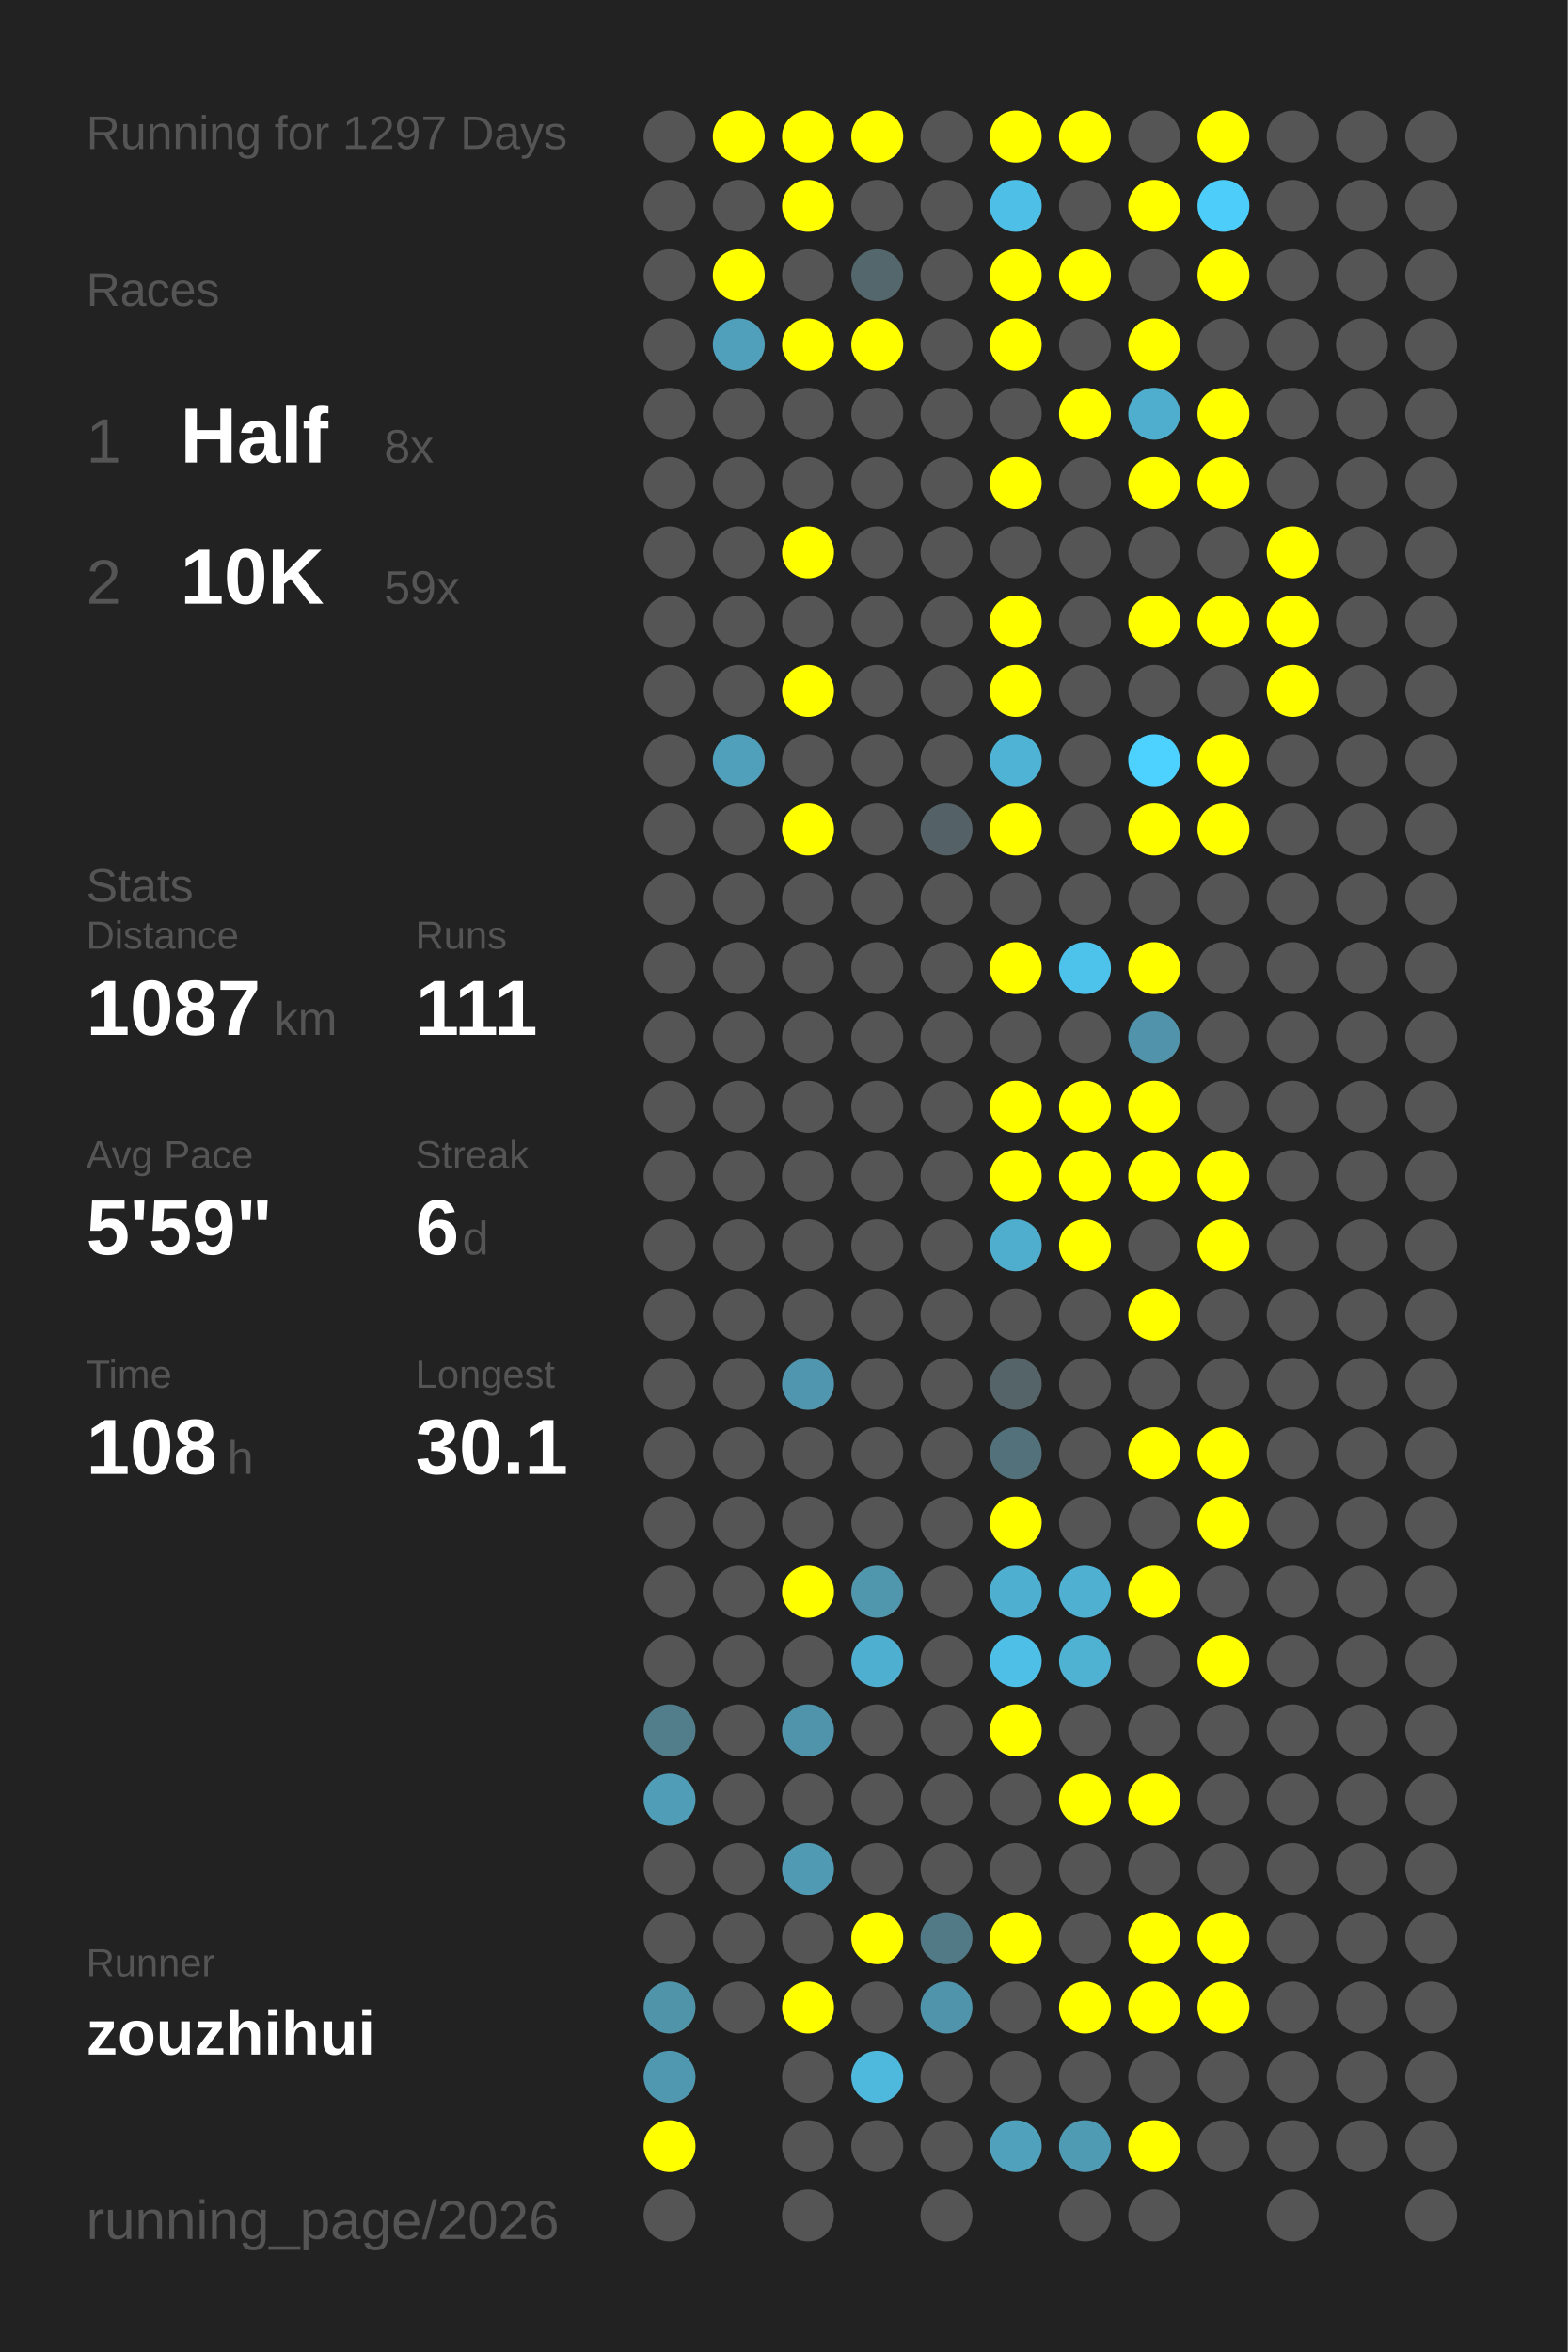
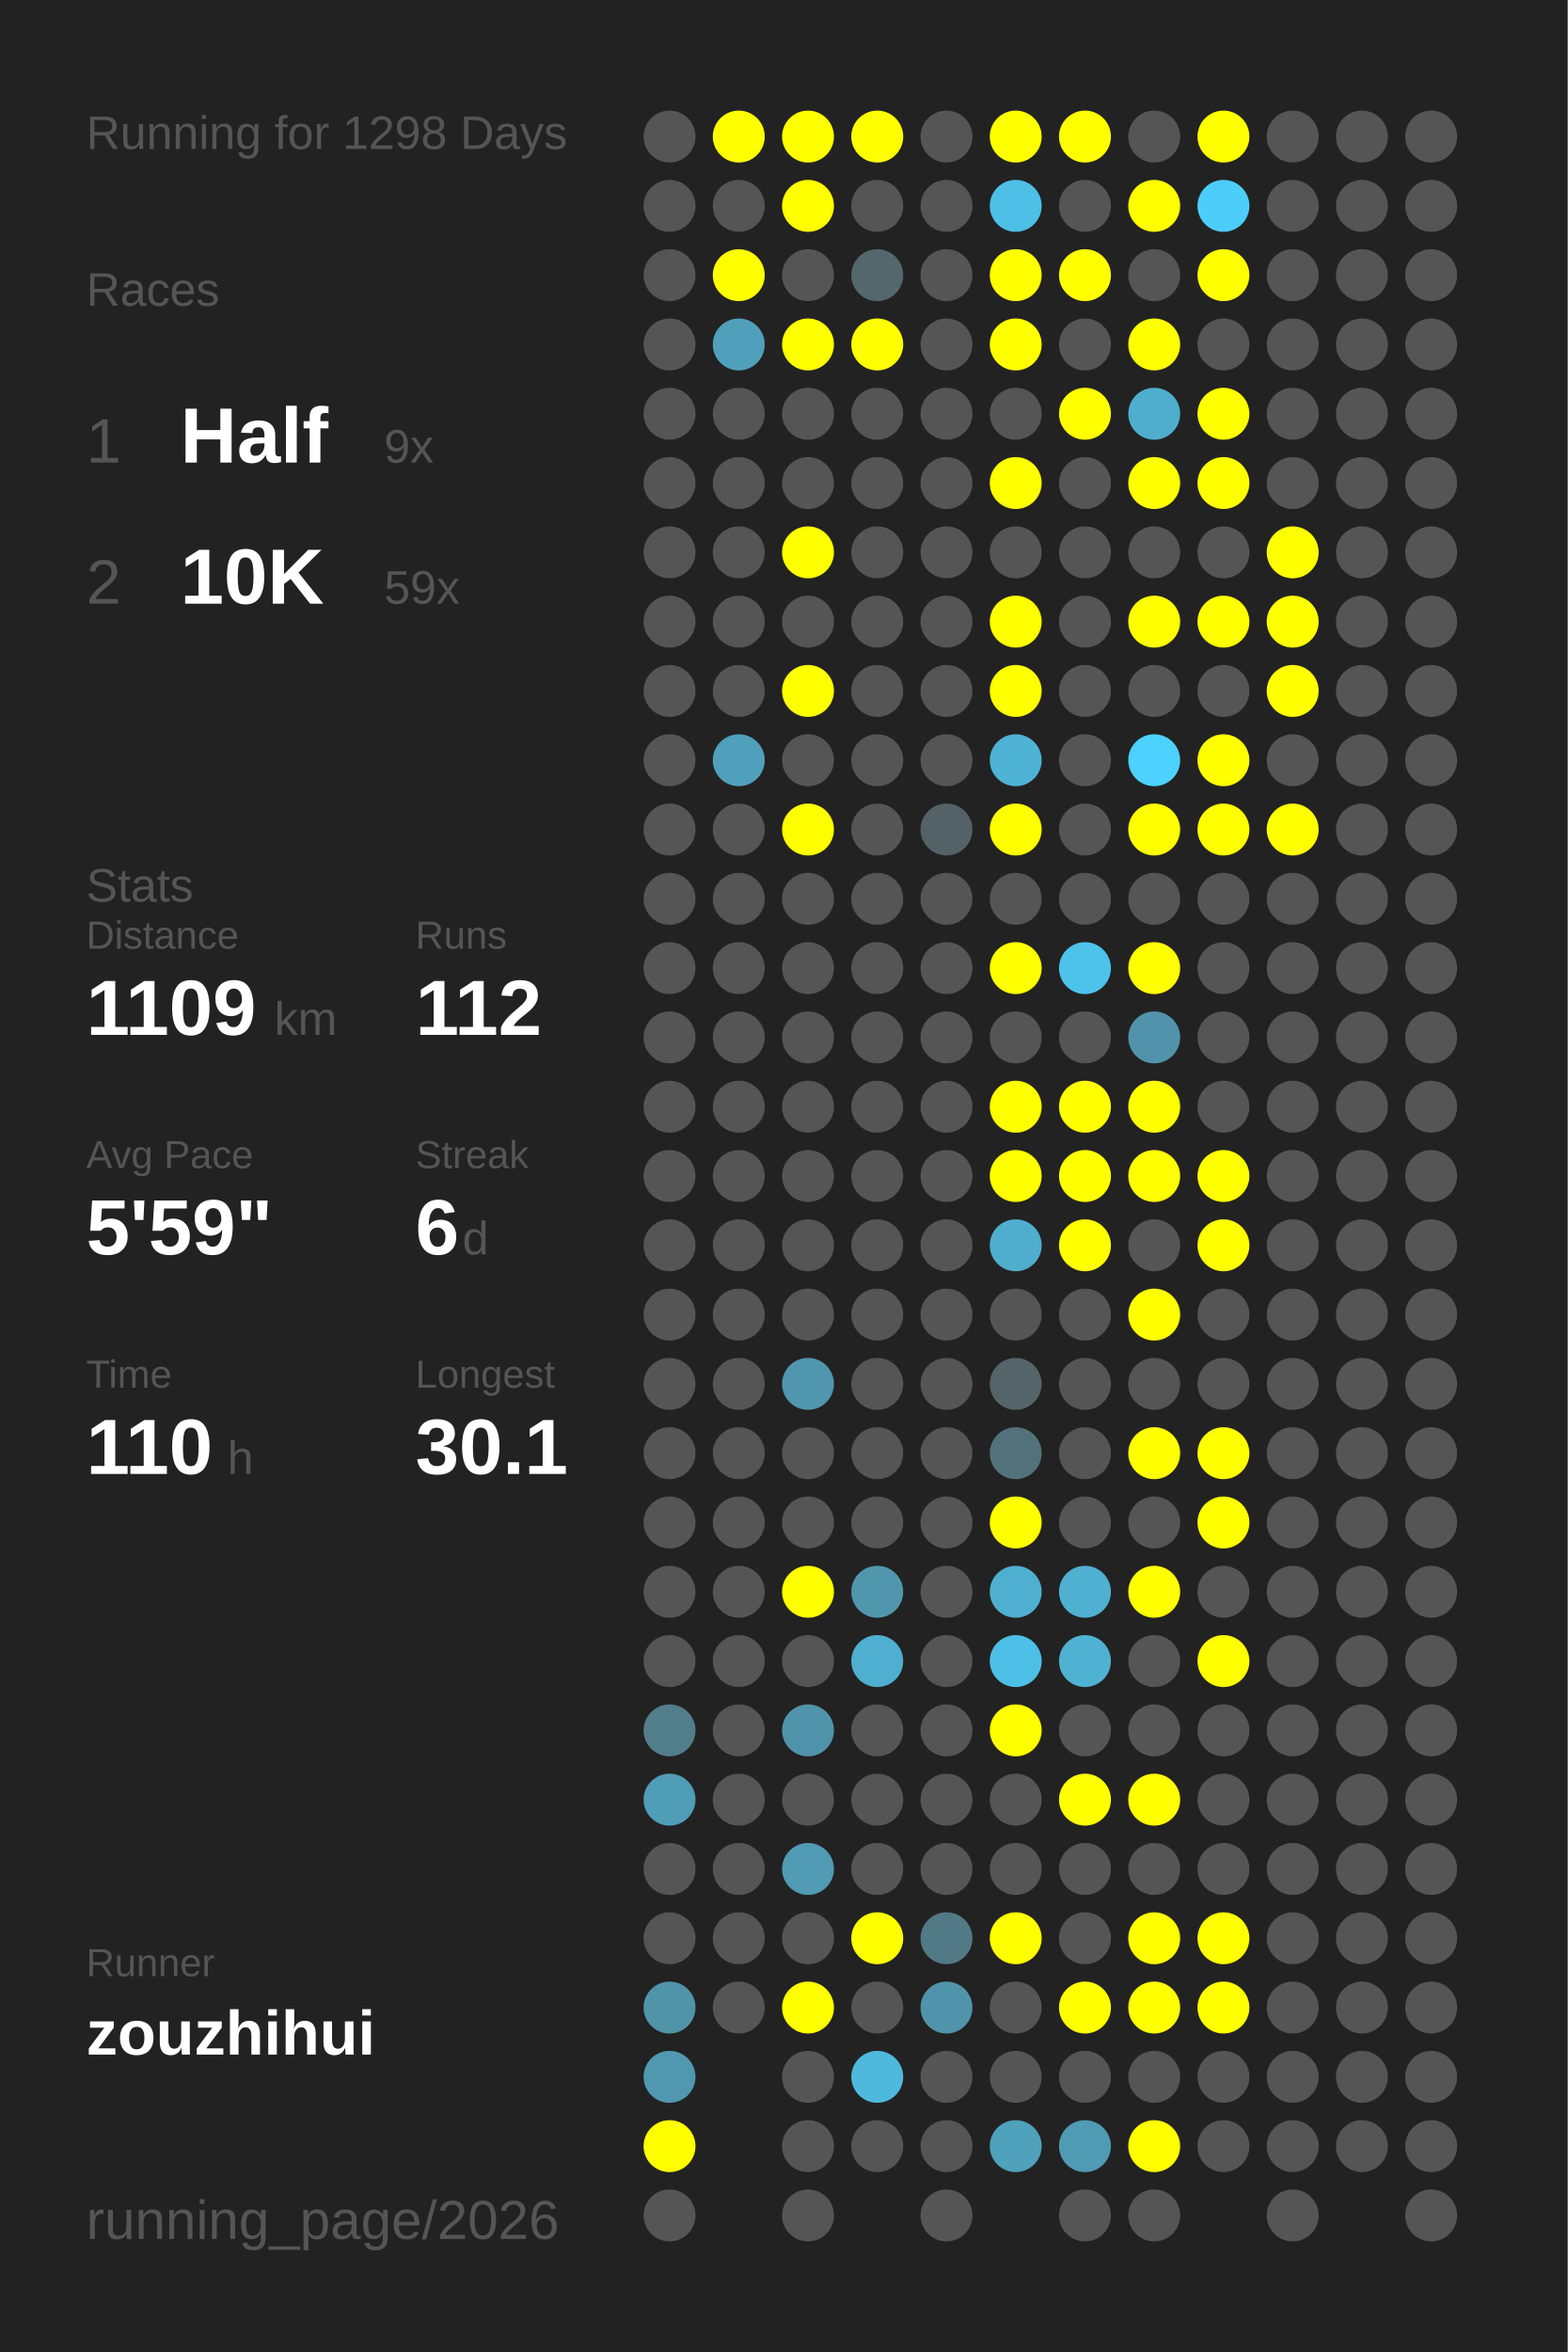
<svg xmlns="http://www.w3.org/2000/svg" baseProfile="full" height="300mm" version="1.1" viewBox="0,0,200,300" width="200mm">
  <defs />
  <rect fill="#222222" height="300" width="200" x="0" y="0" />
-   <text fill="#555555" style="font-size:6px; font-family:Arial;" x="11" y="19">Running for 1297 Days</text>
+   <text fill="#555555" style="font-size:6px; font-family:Arial;" x="11" y="19">Running for 1298 Days</text>
  <text fill="#555555" style="font-size:6px; font-family:Arial;" x="11" y="39">Races</text>
  <text fill="#555555" style="font-size:8px; font-family:Arial;" x="11" y="59">1</text>
  <text fill="#FFFFFF" style="font-size:10px; font-family:Arial; font-weight:bold;" x="23" y="59">Half</text>
-   <text fill="#555555" style="font-size:6px; font-family:Arial;" x="49" y="59">8x</text>
+   <text fill="#555555" style="font-size:6px; font-family:Arial;" x="49" y="59">9x</text>
  <text fill="#555555" style="font-size:8px; font-family:Arial;" x="11" y="77">2</text>
  <text fill="#FFFFFF" style="font-size:10px; font-family:Arial; font-weight:bold;" x="23" y="77">10K</text>
  <text fill="#555555" style="font-size:6px; font-family:Arial;" x="49" y="77">59x</text>
  <text fill="#555555" style="font-size:6px; font-family:Arial;" x="11" y="115">Stats</text>
  <text fill="#555555" style="font-size:5px; font-family:Arial;" x="11" y="121">Distance</text>
-   <text fill="#FFFFFF" style="font-size:10px; font-family:Arial; font-weight:bold;" x="11" y="132">1087</text>
+   <text fill="#FFFFFF" style="font-size:10px; font-family:Arial; font-weight:bold;" x="11" y="132">1109</text>
  <text fill="#555555" style="font-size:6px; font-family:Arial;" x="35" y="132">km</text>
  <text fill="#555555" style="font-size:5px; font-family:Arial;" x="53" y="121">Runs</text>
-   <text fill="#FFFFFF" style="font-size:10px; font-family:Arial; font-weight:bold;" x="53" y="132">111</text>
+   <text fill="#FFFFFF" style="font-size:10px; font-family:Arial; font-weight:bold;" x="53" y="132">112</text>
  <text fill="#555555" style="font-size:5px; font-family:Arial;" x="11" y="149">Avg Pace</text>
  <text fill="#FFFFFF" style="font-size:10px; font-family:Arial; font-weight:bold;" x="11" y="160">5'59"</text>
  <text fill="#555555" style="font-size:5px; font-family:Arial;" x="53" y="149">Streak</text>
  <text fill="#FFFFFF" style="font-size:10px; font-family:Arial; font-weight:bold;" x="53" y="160">6</text>
  <text fill="#555555" style="font-size:6px; font-family:Arial;" x="59" y="160">d</text>
  <text fill="#555555" style="font-size:5px; font-family:Arial;" x="11" y="177">Time</text>
-   <text fill="#FFFFFF" style="font-size:10px; font-family:Arial; font-weight:bold;" x="11" y="188">108</text>
+   <text fill="#FFFFFF" style="font-size:10px; font-family:Arial; font-weight:bold;" x="11" y="188">110</text>
  <text fill="#555555" style="font-size:6px; font-family:Arial;" x="29" y="188">h</text>
  <text fill="#555555" style="font-size:5px; font-family:Arial;" x="53" y="177">Longest</text>
  <text fill="#FFFFFF" style="font-size:10px; font-family:Arial; font-weight:bold;" x="53" y="188">30.1</text>
  <text fill="#555555" style="font-size:5px; font-family:Arial;" x="11" y="252.065">Runner</text>
  <text fill="#FFFFFF" style="font-size:8px; font-family:Arial; font-weight:bold;" x="11" y="262.065">zouzhihui</text>
  <text fill="#555555" style="font-size:7px; font-family:Arial;" x="11" y="285.581">running_page/2026</text>
  <circle cx="85.417" cy="17.419" fill="#555555" r="3.312" />
  <circle cx="85.417" cy="26.258" fill="#555555" r="3.312" />
  <circle cx="85.417" cy="35.097" fill="#555555" r="3.312" />
  <circle cx="85.417" cy="43.935" fill="#555555" r="3.312" />
  <circle cx="85.417" cy="52.774" fill="#555555" r="3.312" />
  <circle cx="85.417" cy="61.613" fill="#555555" r="3.312" />
  <circle cx="85.417" cy="70.452" fill="#555555" r="3.312" />
  <circle cx="85.417" cy="79.29" fill="#555555" r="3.312" />
  <circle cx="85.417" cy="88.129" fill="#555555" r="3.312" />
  <circle cx="85.417" cy="96.968" fill="#555555" r="3.312" />
  <circle cx="85.417" cy="105.806" fill="#555555" r="3.312" />
  <circle cx="85.417" cy="114.645" fill="#555555" r="3.312" />
  <circle cx="85.417" cy="123.484" fill="#555555" r="3.312" />
  <circle cx="85.417" cy="132.323" fill="#555555" r="3.312" />
  <circle cx="85.417" cy="141.161" fill="#555555" r="3.312" />
  <circle cx="85.417" cy="150" fill="#555555" r="3.312" />
  <circle cx="85.417" cy="158.839" fill="#555555" r="3.312" />
  <circle cx="85.417" cy="167.677" fill="#555555" r="3.312" />
  <circle cx="85.417" cy="176.516" fill="#555555" r="3.312" />
  <circle cx="85.417" cy="185.355" fill="#555555" r="3.312" />
  <circle cx="85.417" cy="194.194" fill="#555555" r="3.312" />
  <circle cx="85.417" cy="203.032" fill="#555555" r="3.312" />
  <circle cx="85.417" cy="211.871" fill="#555555" r="3.312" />
  <circle cx="85.417" cy="220.71" fill="#527d8b" r="3.312" />
  <circle cx="85.417" cy="229.548" fill="#509db7" r="3.312" />
  <circle cx="85.417" cy="238.387" fill="#555555" r="3.312" />
  <circle cx="85.417" cy="247.226" fill="#555555" r="3.312" />
  <circle cx="85.417" cy="256.065" fill="#5094aa" r="3.312" />
  <circle cx="85.417" cy="264.903" fill="#5098b0" r="3.312" />
  <circle cx="85.417" cy="273.742" fill="#FFFF00" r="3.312" />
  <circle cx="85.417" cy="282.581" fill="#555555" r="3.312" />
  <circle cx="94.25" cy="17.419" fill="#FFFF00" r="3.312" />
  <circle cx="94.25" cy="26.258" fill="#555555" r="3.312" />
  <circle cx="94.25" cy="35.097" fill="#FFFF00" r="3.312" />
  <circle cx="94.25" cy="43.935" fill="#50a0bb" r="3.312" />
  <circle cx="94.25" cy="52.774" fill="#555555" r="3.312" />
  <circle cx="94.25" cy="61.613" fill="#555555" r="3.312" />
  <circle cx="94.25" cy="70.452" fill="#555555" r="3.312" />
  <circle cx="94.25" cy="79.29" fill="#555555" r="3.312" />
  <circle cx="94.25" cy="88.129" fill="#555555" r="3.312" />
  <circle cx="94.25" cy="96.968" fill="#50a0bc" r="3.312" />
  <circle cx="94.25" cy="105.806" fill="#555555" r="3.312" />
  <circle cx="94.25" cy="114.645" fill="#555555" r="3.312" />
  <circle cx="94.25" cy="123.484" fill="#555555" r="3.312" />
  <circle cx="94.25" cy="132.323" fill="#555555" r="3.312" />
  <circle cx="94.25" cy="141.161" fill="#555555" r="3.312" />
  <circle cx="94.25" cy="150" fill="#555555" r="3.312" />
  <circle cx="94.25" cy="158.839" fill="#555555" r="3.312" />
  <circle cx="94.25" cy="167.677" fill="#555555" r="3.312" />
  <circle cx="94.25" cy="176.516" fill="#555555" r="3.312" />
  <circle cx="94.25" cy="185.355" fill="#555555" r="3.312" />
  <circle cx="94.25" cy="194.194" fill="#555555" r="3.312" />
  <circle cx="94.25" cy="203.032" fill="#555555" r="3.312" />
  <circle cx="94.25" cy="211.871" fill="#555555" r="3.312" />
  <circle cx="94.25" cy="220.71" fill="#555555" r="3.312" />
  <circle cx="94.25" cy="229.548" fill="#555555" r="3.312" />
  <circle cx="94.25" cy="238.387" fill="#555555" r="3.312" />
  <circle cx="94.25" cy="247.226" fill="#555555" r="3.312" />
  <circle cx="94.25" cy="256.065" fill="#555555" r="3.312" />
  <circle cx="103.083" cy="17.419" fill="#FFFF00" r="3.312" />
  <circle cx="103.083" cy="26.258" fill="#FFFF00" r="3.312" />
  <circle cx="103.083" cy="35.097" fill="#555555" r="3.312" />
  <circle cx="103.083" cy="43.935" fill="#FFFF00" r="3.312" />
  <circle cx="103.083" cy="52.774" fill="#555555" r="3.312" />
  <circle cx="103.083" cy="61.613" fill="#555555" r="3.312" />
  <circle cx="103.083" cy="70.452" fill="#FFFF00" r="3.312" />
  <circle cx="103.083" cy="79.29" fill="#555555" r="3.312" />
  <circle cx="103.083" cy="88.129" fill="#FFFF00" r="3.312" />
  <circle cx="103.083" cy="96.968" fill="#555555" r="3.312" />
  <circle cx="103.083" cy="105.806" fill="#FFFF00" r="3.312" />
  <circle cx="103.083" cy="114.645" fill="#555555" r="3.312" />
  <circle cx="103.083" cy="123.484" fill="#555555" r="3.312" />
  <circle cx="103.083" cy="132.323" fill="#555555" r="3.312" />
  <circle cx="103.083" cy="141.161" fill="#555555" r="3.312" />
  <circle cx="103.083" cy="150" fill="#555555" r="3.312" />
  <circle cx="103.083" cy="158.839" fill="#555555" r="3.312" />
  <circle cx="103.083" cy="167.677" fill="#555555" r="3.312" />
  <circle cx="103.083" cy="176.516" fill="#5096ae" r="3.312" />
  <circle cx="103.083" cy="185.355" fill="#555555" r="3.312" />
  <circle cx="103.083" cy="194.194" fill="#555555" r="3.312" />
  <circle cx="103.083" cy="203.032" fill="#FFFF00" r="3.312" />
  <circle cx="103.083" cy="211.871" fill="#555555" r="3.312" />
  <circle cx="103.083" cy="220.71" fill="#5094ab" r="3.312" />
  <circle cx="103.083" cy="229.548" fill="#555555" r="3.312" />
  <circle cx="103.083" cy="238.387" fill="#509ab3" r="3.312" />
  <circle cx="103.083" cy="247.226" fill="#555555" r="3.312" />
  <circle cx="103.083" cy="256.065" fill="#FFFF00" r="3.312" />
  <circle cx="103.083" cy="264.903" fill="#555555" r="3.312" />
  <circle cx="103.083" cy="273.742" fill="#555555" r="3.312" />
  <circle cx="103.083" cy="282.581" fill="#555555" r="3.312" />
  <circle cx="111.917" cy="17.419" fill="#FFFF00" r="3.312" />
  <circle cx="111.917" cy="26.258" fill="#555555" r="3.312" />
  <circle cx="111.917" cy="35.097" fill="#53676d" r="3.312" />
  <circle cx="111.917" cy="43.935" fill="#FFFF00" r="3.312" />
  <circle cx="111.917" cy="52.774" fill="#555555" r="3.312" />
  <circle cx="111.917" cy="61.613" fill="#555555" r="3.312" />
  <circle cx="111.917" cy="70.452" fill="#555555" r="3.312" />
  <circle cx="111.917" cy="79.29" fill="#555555" r="3.312" />
  <circle cx="111.917" cy="88.129" fill="#555555" r="3.312" />
  <circle cx="111.917" cy="96.968" fill="#555555" r="3.312" />
  <circle cx="111.917" cy="105.806" fill="#555555" r="3.312" />
  <circle cx="111.917" cy="114.645" fill="#555555" r="3.312" />
  <circle cx="111.917" cy="123.484" fill="#555555" r="3.312" />
  <circle cx="111.917" cy="132.323" fill="#555555" r="3.312" />
  <circle cx="111.917" cy="141.161" fill="#555555" r="3.312" />
  <circle cx="111.917" cy="150" fill="#555555" r="3.312" />
  <circle cx="111.917" cy="158.839" fill="#555555" r="3.312" />
  <circle cx="111.917" cy="167.677" fill="#555555" r="3.312" />
  <circle cx="111.917" cy="176.516" fill="#555555" r="3.312" />
  <circle cx="111.917" cy="185.355" fill="#555555" r="3.312" />
  <circle cx="111.917" cy="194.194" fill="#555555" r="3.312" />
  <circle cx="111.917" cy="203.032" fill="#5097ae" r="3.312" />
  <circle cx="111.917" cy="211.871" fill="#4fafd0" r="3.312" />
  <circle cx="111.917" cy="220.71" fill="#555555" r="3.312" />
  <circle cx="111.917" cy="229.548" fill="#555555" r="3.312" />
  <circle cx="111.917" cy="238.387" fill="#555555" r="3.312" />
  <circle cx="111.917" cy="247.226" fill="#FFFF00" r="3.312" />
  <circle cx="111.917" cy="256.065" fill="#555555" r="3.312" />
  <circle cx="111.917" cy="264.903" fill="#4eb9dd" r="3.312" />
  <circle cx="111.917" cy="273.742" fill="#555555" r="3.312" />
  <circle cx="120.75" cy="17.419" fill="#555555" r="3.312" />
  <circle cx="120.75" cy="26.258" fill="#555555" r="3.312" />
  <circle cx="120.75" cy="35.097" fill="#555555" r="3.312" />
  <circle cx="120.75" cy="43.935" fill="#555555" r="3.312" />
  <circle cx="120.75" cy="52.774" fill="#555555" r="3.312" />
  <circle cx="120.75" cy="61.613" fill="#555555" r="3.312" />
  <circle cx="120.75" cy="70.452" fill="#555555" r="3.312" />
  <circle cx="120.75" cy="79.29" fill="#555555" r="3.312" />
  <circle cx="120.75" cy="88.129" fill="#555555" r="3.312" />
  <circle cx="120.75" cy="96.968" fill="#555555" r="3.312" />
  <circle cx="120.75" cy="105.806" fill="#546267" r="3.312" />
  <circle cx="120.75" cy="114.645" fill="#555555" r="3.312" />
  <circle cx="120.75" cy="123.484" fill="#555555" r="3.312" />
  <circle cx="120.75" cy="132.323" fill="#555555" r="3.312" />
  <circle cx="120.75" cy="141.161" fill="#555555" r="3.312" />
  <circle cx="120.75" cy="150" fill="#555555" r="3.312" />
  <circle cx="120.75" cy="158.839" fill="#555555" r="3.312" />
  <circle cx="120.75" cy="167.677" fill="#555555" r="3.312" />
  <circle cx="120.75" cy="176.516" fill="#555555" r="3.312" />
  <circle cx="120.75" cy="185.355" fill="#555555" r="3.312" />
  <circle cx="120.75" cy="194.194" fill="#555555" r="3.312" />
  <circle cx="120.75" cy="203.032" fill="#555555" r="3.312" />
  <circle cx="120.75" cy="211.871" fill="#555555" r="3.312" />
  <circle cx="120.75" cy="220.71" fill="#555555" r="3.312" />
  <circle cx="120.75" cy="229.548" fill="#555555" r="3.312" />
  <circle cx="120.75" cy="238.387" fill="#555555" r="3.312" />
  <circle cx="120.75" cy="247.226" fill="#527986" r="3.312" />
  <circle cx="120.75" cy="256.065" fill="#5094ab" r="3.312" />
  <circle cx="120.75" cy="264.903" fill="#555555" r="3.312" />
  <circle cx="120.75" cy="273.742" fill="#555555" r="3.312" />
  <circle cx="120.75" cy="282.581" fill="#555555" r="3.312" />
  <circle cx="129.583" cy="17.419" fill="#FFFF00" r="3.312" />
  <circle cx="129.583" cy="26.258" fill="#4ebfe6" r="3.312" />
  <circle cx="129.583" cy="35.097" fill="#FFFF00" r="3.312" />
  <circle cx="129.583" cy="43.935" fill="#FFFF00" r="3.312" />
  <circle cx="129.583" cy="52.774" fill="#555555" r="3.312" />
  <circle cx="129.583" cy="61.613" fill="#FFFF00" r="3.312" />
  <circle cx="129.583" cy="70.452" fill="#555555" r="3.312" />
  <circle cx="129.583" cy="79.29" fill="#FFFF00" r="3.312" />
  <circle cx="129.583" cy="88.129" fill="#FFFF00" r="3.312" />
  <circle cx="129.583" cy="96.968" fill="#4eb3d5" r="3.312" />
  <circle cx="129.583" cy="105.806" fill="#FFFF00" r="3.312" />
  <circle cx="129.583" cy="114.645" fill="#555555" r="3.312" />
  <circle cx="129.583" cy="123.484" fill="#FFFF00" r="3.312" />
  <circle cx="129.583" cy="132.323" fill="#555555" r="3.312" />
  <circle cx="129.583" cy="141.161" fill="#FFFF00" r="3.312" />
  <circle cx="129.583" cy="150" fill="#FFFF00" r="3.312" />
  <circle cx="129.583" cy="158.839" fill="#4faece" r="3.312" />
  <circle cx="129.583" cy="167.677" fill="#555555" r="3.312" />
  <circle cx="129.583" cy="176.516" fill="#546469" r="3.312" />
  <circle cx="129.583" cy="185.355" fill="#53717b" r="3.312" />
  <circle cx="129.583" cy="194.194" fill="#FFFF00" r="3.312" />
  <circle cx="129.583" cy="203.032" fill="#4fafd0" r="3.312" />
  <circle cx="129.583" cy="211.871" fill="#4ebfe6" r="3.312" />
  <circle cx="129.583" cy="220.71" fill="#FFFF00" r="3.312" />
  <circle cx="129.583" cy="229.548" fill="#555555" r="3.312" />
  <circle cx="129.583" cy="238.387" fill="#555555" r="3.312" />
  <circle cx="129.583" cy="247.226" fill="#FFFF00" r="3.312" />
  <circle cx="129.583" cy="256.065" fill="#555555" r="3.312" />
  <circle cx="129.583" cy="264.903" fill="#555555" r="3.312" />
  <circle cx="129.583" cy="273.742" fill="#50a1bc" r="3.312" />
  <circle cx="138.417" cy="17.419" fill="#FFFF00" r="3.312" />
  <circle cx="138.417" cy="26.258" fill="#555555" r="3.312" />
  <circle cx="138.417" cy="35.097" fill="#FFFF00" r="3.312" />
  <circle cx="138.417" cy="43.935" fill="#555555" r="3.312" />
  <circle cx="138.417" cy="52.774" fill="#FFFF00" r="3.312" />
  <circle cx="138.417" cy="61.613" fill="#555555" r="3.312" />
  <circle cx="138.417" cy="70.452" fill="#555555" r="3.312" />
  <circle cx="138.417" cy="79.29" fill="#555555" r="3.312" />
  <circle cx="138.417" cy="88.129" fill="#555555" r="3.312" />
  <circle cx="138.417" cy="96.968" fill="#555555" r="3.312" />
  <circle cx="138.417" cy="105.806" fill="#555555" r="3.312" />
  <circle cx="138.417" cy="114.645" fill="#555555" r="3.312" />
  <circle cx="138.417" cy="123.484" fill="#4dc3eb" r="3.312" />
  <circle cx="138.417" cy="132.323" fill="#555555" r="3.312" />
  <circle cx="138.417" cy="141.161" fill="#FFFF00" r="3.312" />
  <circle cx="138.417" cy="150" fill="#FFFF00" r="3.312" />
  <circle cx="138.417" cy="158.839" fill="#FFFF00" r="3.312" />
  <circle cx="138.417" cy="167.677" fill="#555555" r="3.312" />
  <circle cx="138.417" cy="176.516" fill="#555555" r="3.312" />
  <circle cx="138.417" cy="185.355" fill="#555555" r="3.312" />
  <circle cx="138.417" cy="194.194" fill="#555555" r="3.312" />
  <circle cx="138.417" cy="203.032" fill="#4fb0d1" r="3.312" />
  <circle cx="138.417" cy="211.871" fill="#4fb2d3" r="3.312" />
  <circle cx="138.417" cy="220.71" fill="#555555" r="3.312" />
  <circle cx="138.417" cy="229.548" fill="#FFFF00" r="3.312" />
  <circle cx="138.417" cy="238.387" fill="#555555" r="3.312" />
  <circle cx="138.417" cy="247.226" fill="#555555" r="3.312" />
  <circle cx="138.417" cy="256.065" fill="#FFFF00" r="3.312" />
  <circle cx="138.417" cy="264.903" fill="#555555" r="3.312" />
  <circle cx="138.417" cy="273.742" fill="#509bb4" r="3.312" />
  <circle cx="138.417" cy="282.581" fill="#555555" r="3.312" />
  <circle cx="147.25" cy="17.419" fill="#555555" r="3.312" />
  <circle cx="147.25" cy="26.258" fill="#FFFF00" r="3.312" />
  <circle cx="147.25" cy="35.097" fill="#555555" r="3.312" />
  <circle cx="147.25" cy="43.935" fill="#FFFF00" r="3.312" />
  <circle cx="147.25" cy="52.774" fill="#4faece" r="3.312" />
  <circle cx="147.25" cy="61.613" fill="#FFFF00" r="3.312" />
  <circle cx="147.25" cy="70.452" fill="#555555" r="3.312" />
  <circle cx="147.25" cy="79.29" fill="#FFFF00" r="3.312" />
  <circle cx="147.25" cy="88.129" fill="#555555" r="3.312" />
  <circle cx="147.25" cy="96.968" fill="#4dd1fe" r="3.312" />
  <circle cx="147.25" cy="105.806" fill="#FFFF00" r="3.312" />
  <circle cx="147.25" cy="114.645" fill="#555555" r="3.312" />
  <circle cx="147.25" cy="123.484" fill="#FFFF00" r="3.312" />
  <circle cx="147.25" cy="132.323" fill="#5093aa" r="3.312" />
  <circle cx="147.25" cy="141.161" fill="#FFFF00" r="3.312" />
  <circle cx="147.25" cy="150" fill="#FFFF00" r="3.312" />
  <circle cx="147.25" cy="158.839" fill="#555555" r="3.312" />
  <circle cx="147.25" cy="167.677" fill="#FFFF00" r="3.312" />
  <circle cx="147.25" cy="176.516" fill="#555555" r="3.312" />
  <circle cx="147.25" cy="185.355" fill="#FFFF00" r="3.312" />
  <circle cx="147.25" cy="194.194" fill="#555555" r="3.312" />
  <circle cx="147.25" cy="203.032" fill="#FFFF00" r="3.312" />
  <circle cx="147.25" cy="211.871" fill="#555555" r="3.312" />
  <circle cx="147.25" cy="220.71" fill="#555555" r="3.312" />
  <circle cx="147.25" cy="229.548" fill="#FFFF00" r="3.312" />
  <circle cx="147.25" cy="238.387" fill="#555555" r="3.312" />
  <circle cx="147.25" cy="247.226" fill="#FFFF00" r="3.312" />
  <circle cx="147.25" cy="256.065" fill="#FFFF00" r="3.312" />
  <circle cx="147.25" cy="264.903" fill="#555555" r="3.312" />
  <circle cx="147.25" cy="273.742" fill="#FFFF00" r="3.312" />
  <circle cx="147.25" cy="282.581" fill="#555555" r="3.312" />
  <circle cx="156.083" cy="17.419" fill="#FFFF00" r="3.312" />
  <circle cx="156.083" cy="26.258" fill="#4dcdf9" r="3.312" />
  <circle cx="156.083" cy="35.097" fill="#FFFF00" r="3.312" />
  <circle cx="156.083" cy="43.935" fill="#555555" r="3.312" />
  <circle cx="156.083" cy="52.774" fill="#FFFF00" r="3.312" />
  <circle cx="156.083" cy="61.613" fill="#FFFF00" r="3.312" />
  <circle cx="156.083" cy="70.452" fill="#555555" r="3.312" />
  <circle cx="156.083" cy="79.29" fill="#FFFF00" r="3.312" />
  <circle cx="156.083" cy="88.129" fill="#555555" r="3.312" />
  <circle cx="156.083" cy="96.968" fill="#FFFF00" r="3.312" />
  <circle cx="156.083" cy="105.806" fill="#FFFF00" r="3.312" />
  <circle cx="156.083" cy="114.645" fill="#555555" r="3.312" />
  <circle cx="156.083" cy="123.484" fill="#555555" r="3.312" />
  <circle cx="156.083" cy="132.323" fill="#555555" r="3.312" />
  <circle cx="156.083" cy="141.161" fill="#555555" r="3.312" />
  <circle cx="156.083" cy="150" fill="#FFFF00" r="3.312" />
  <circle cx="156.083" cy="158.839" fill="#FFFF00" r="3.312" />
  <circle cx="156.083" cy="167.677" fill="#555555" r="3.312" />
  <circle cx="156.083" cy="176.516" fill="#555555" r="3.312" />
  <circle cx="156.083" cy="185.355" fill="#FFFF00" r="3.312" />
  <circle cx="156.083" cy="194.194" fill="#FFFF00" r="3.312" />
  <circle cx="156.083" cy="203.032" fill="#555555" r="3.312" />
  <circle cx="156.083" cy="211.871" fill="#FFFF00" r="3.312" />
  <circle cx="156.083" cy="220.71" fill="#555555" r="3.312" />
  <circle cx="156.083" cy="229.548" fill="#555555" r="3.312" />
  <circle cx="156.083" cy="238.387" fill="#555555" r="3.312" />
  <circle cx="156.083" cy="247.226" fill="#FFFF00" r="3.312" />
  <circle cx="156.083" cy="256.065" fill="#FFFF00" r="3.312" />
  <circle cx="156.083" cy="264.903" fill="#555555" r="3.312" />
  <circle cx="156.083" cy="273.742" fill="#555555" r="3.312" />
  <circle cx="164.917" cy="17.419" fill="#555555" r="3.312" />
  <circle cx="164.917" cy="26.258" fill="#555555" r="3.312" />
  <circle cx="164.917" cy="35.097" fill="#555555" r="3.312" />
  <circle cx="164.917" cy="43.935" fill="#555555" r="3.312" />
  <circle cx="164.917" cy="52.774" fill="#555555" r="3.312" />
  <circle cx="164.917" cy="61.613" fill="#555555" r="3.312" />
  <circle cx="164.917" cy="70.452" fill="#FFFF00" r="3.312" />
  <circle cx="164.917" cy="79.29" fill="#FFFF00" r="3.312" />
  <circle cx="164.917" cy="88.129" fill="#FFFF00" r="3.312" />
  <circle cx="164.917" cy="96.968" fill="#555555" r="3.312" />
-   <circle cx="164.917" cy="105.806" fill="#555555" r="3.312" />
+   <circle cx="164.917" cy="105.806" fill="#FFFF00" r="3.312" />
  <circle cx="164.917" cy="114.645" fill="#555555" r="3.312" />
  <circle cx="164.917" cy="123.484" fill="#555555" r="3.312" />
  <circle cx="164.917" cy="132.323" fill="#555555" r="3.312" />
  <circle cx="164.917" cy="141.161" fill="#555555" r="3.312" />
  <circle cx="164.917" cy="150" fill="#555555" r="3.312" />
  <circle cx="164.917" cy="158.839" fill="#555555" r="3.312" />
  <circle cx="164.917" cy="167.677" fill="#555555" r="3.312" />
  <circle cx="164.917" cy="176.516" fill="#555555" r="3.312" />
  <circle cx="164.917" cy="185.355" fill="#555555" r="3.312" />
  <circle cx="164.917" cy="194.194" fill="#555555" r="3.312" />
  <circle cx="164.917" cy="203.032" fill="#555555" r="3.312" />
  <circle cx="164.917" cy="211.871" fill="#555555" r="3.312" />
  <circle cx="164.917" cy="220.71" fill="#555555" r="3.312" />
  <circle cx="164.917" cy="229.548" fill="#555555" r="3.312" />
  <circle cx="164.917" cy="238.387" fill="#555555" r="3.312" />
  <circle cx="164.917" cy="247.226" fill="#555555" r="3.312" />
  <circle cx="164.917" cy="256.065" fill="#555555" r="3.312" />
  <circle cx="164.917" cy="264.903" fill="#555555" r="3.312" />
  <circle cx="164.917" cy="273.742" fill="#555555" r="3.312" />
  <circle cx="164.917" cy="282.581" fill="#555555" r="3.312" />
  <circle cx="173.75" cy="17.419" fill="#555555" r="3.312" />
  <circle cx="173.75" cy="26.258" fill="#555555" r="3.312" />
  <circle cx="173.75" cy="35.097" fill="#555555" r="3.312" />
  <circle cx="173.75" cy="43.935" fill="#555555" r="3.312" />
  <circle cx="173.75" cy="52.774" fill="#555555" r="3.312" />
  <circle cx="173.75" cy="61.613" fill="#555555" r="3.312" />
  <circle cx="173.75" cy="70.452" fill="#555555" r="3.312" />
  <circle cx="173.75" cy="79.29" fill="#555555" r="3.312" />
  <circle cx="173.75" cy="88.129" fill="#555555" r="3.312" />
  <circle cx="173.75" cy="96.968" fill="#555555" r="3.312" />
  <circle cx="173.75" cy="105.806" fill="#555555" r="3.312" />
  <circle cx="173.75" cy="114.645" fill="#555555" r="3.312" />
  <circle cx="173.75" cy="123.484" fill="#555555" r="3.312" />
  <circle cx="173.75" cy="132.323" fill="#555555" r="3.312" />
  <circle cx="173.75" cy="141.161" fill="#555555" r="3.312" />
  <circle cx="173.75" cy="150" fill="#555555" r="3.312" />
  <circle cx="173.75" cy="158.839" fill="#555555" r="3.312" />
  <circle cx="173.75" cy="167.677" fill="#555555" r="3.312" />
  <circle cx="173.75" cy="176.516" fill="#555555" r="3.312" />
  <circle cx="173.75" cy="185.355" fill="#555555" r="3.312" />
  <circle cx="173.75" cy="194.194" fill="#555555" r="3.312" />
  <circle cx="173.75" cy="203.032" fill="#555555" r="3.312" />
  <circle cx="173.75" cy="211.871" fill="#555555" r="3.312" />
  <circle cx="173.75" cy="220.71" fill="#555555" r="3.312" />
  <circle cx="173.75" cy="229.548" fill="#555555" r="3.312" />
  <circle cx="173.75" cy="238.387" fill="#555555" r="3.312" />
  <circle cx="173.75" cy="247.226" fill="#555555" r="3.312" />
  <circle cx="173.75" cy="256.065" fill="#555555" r="3.312" />
  <circle cx="173.75" cy="264.903" fill="#555555" r="3.312" />
  <circle cx="173.75" cy="273.742" fill="#555555" r="3.312" />
  <circle cx="182.583" cy="17.419" fill="#555555" r="3.312" />
  <circle cx="182.583" cy="26.258" fill="#555555" r="3.312" />
  <circle cx="182.583" cy="35.097" fill="#555555" r="3.312" />
  <circle cx="182.583" cy="43.935" fill="#555555" r="3.312" />
  <circle cx="182.583" cy="52.774" fill="#555555" r="3.312" />
  <circle cx="182.583" cy="61.613" fill="#555555" r="3.312" />
  <circle cx="182.583" cy="70.452" fill="#555555" r="3.312" />
  <circle cx="182.583" cy="79.29" fill="#555555" r="3.312" />
  <circle cx="182.583" cy="88.129" fill="#555555" r="3.312" />
  <circle cx="182.583" cy="96.968" fill="#555555" r="3.312" />
  <circle cx="182.583" cy="105.806" fill="#555555" r="3.312" />
  <circle cx="182.583" cy="114.645" fill="#555555" r="3.312" />
  <circle cx="182.583" cy="123.484" fill="#555555" r="3.312" />
  <circle cx="182.583" cy="132.323" fill="#555555" r="3.312" />
  <circle cx="182.583" cy="141.161" fill="#555555" r="3.312" />
  <circle cx="182.583" cy="150" fill="#555555" r="3.312" />
  <circle cx="182.583" cy="158.839" fill="#555555" r="3.312" />
  <circle cx="182.583" cy="167.677" fill="#555555" r="3.312" />
  <circle cx="182.583" cy="176.516" fill="#555555" r="3.312" />
  <circle cx="182.583" cy="185.355" fill="#555555" r="3.312" />
  <circle cx="182.583" cy="194.194" fill="#555555" r="3.312" />
  <circle cx="182.583" cy="203.032" fill="#555555" r="3.312" />
  <circle cx="182.583" cy="211.871" fill="#555555" r="3.312" />
  <circle cx="182.583" cy="220.71" fill="#555555" r="3.312" />
  <circle cx="182.583" cy="229.548" fill="#555555" r="3.312" />
  <circle cx="182.583" cy="238.387" fill="#555555" r="3.312" />
  <circle cx="182.583" cy="247.226" fill="#555555" r="3.312" />
  <circle cx="182.583" cy="256.065" fill="#555555" r="3.312" />
  <circle cx="182.583" cy="264.903" fill="#555555" r="3.312" />
  <circle cx="182.583" cy="273.742" fill="#555555" r="3.312" />
  <circle cx="182.583" cy="282.581" fill="#555555" r="3.312" />
</svg>
